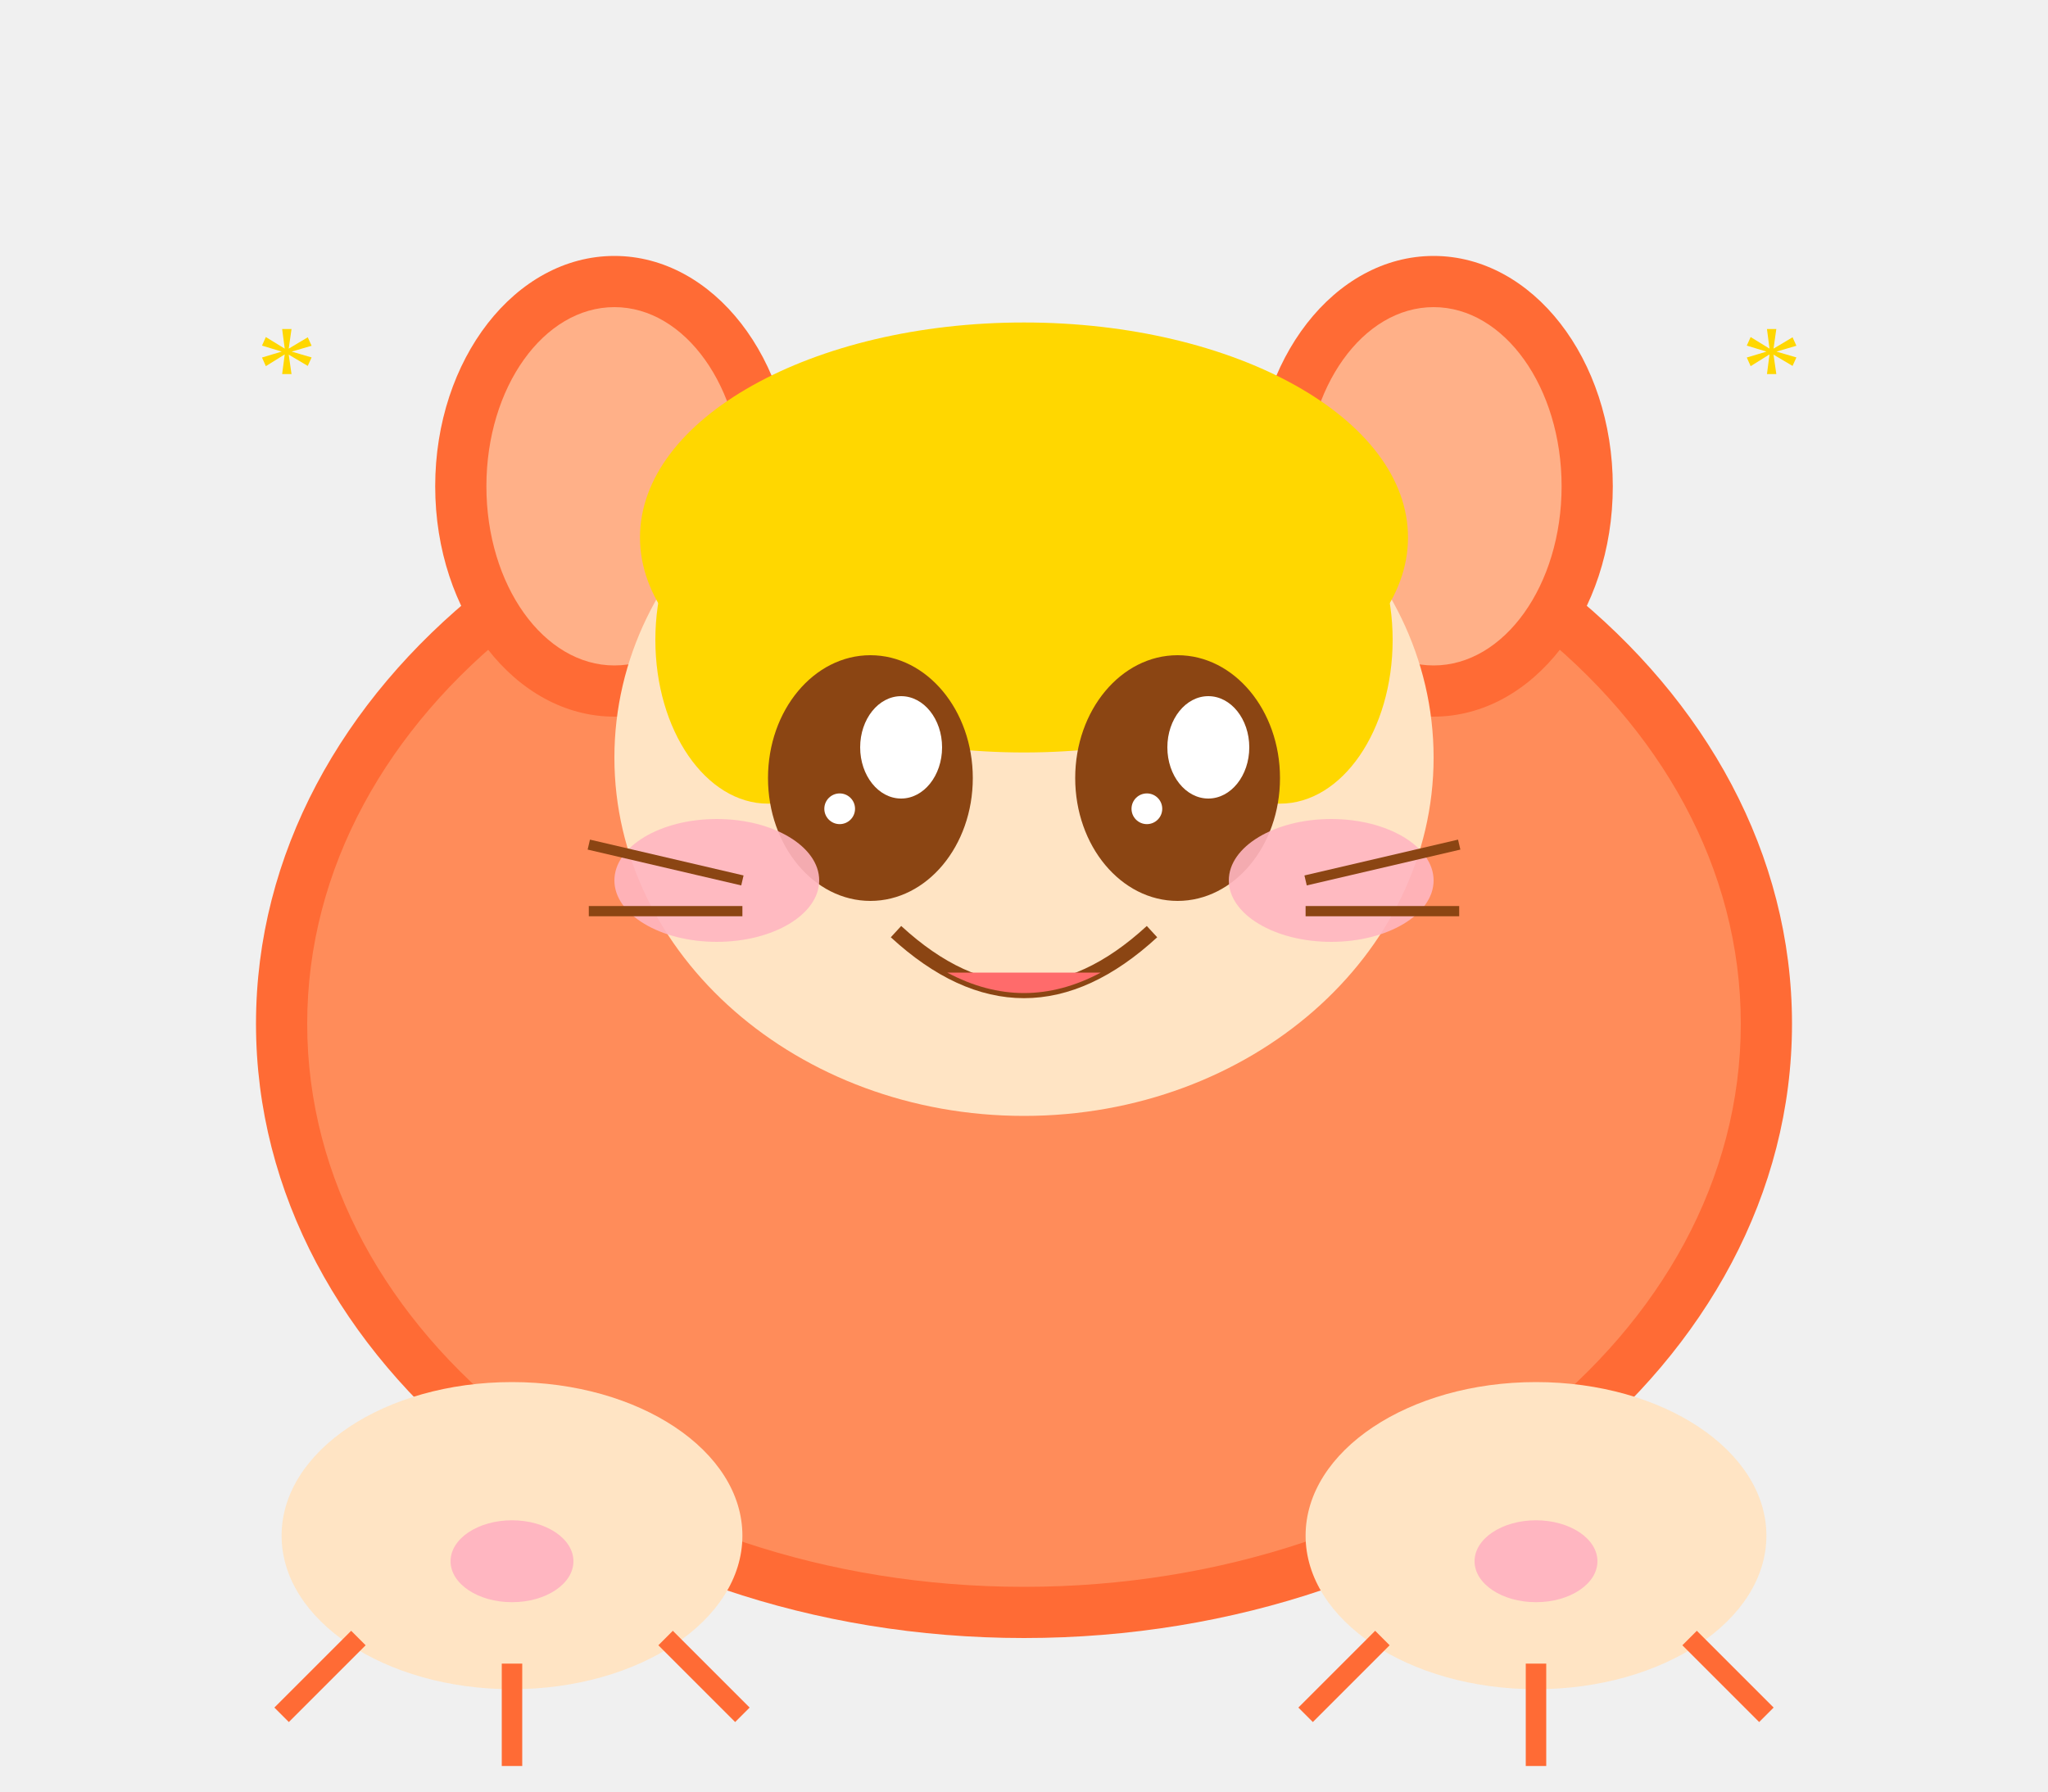
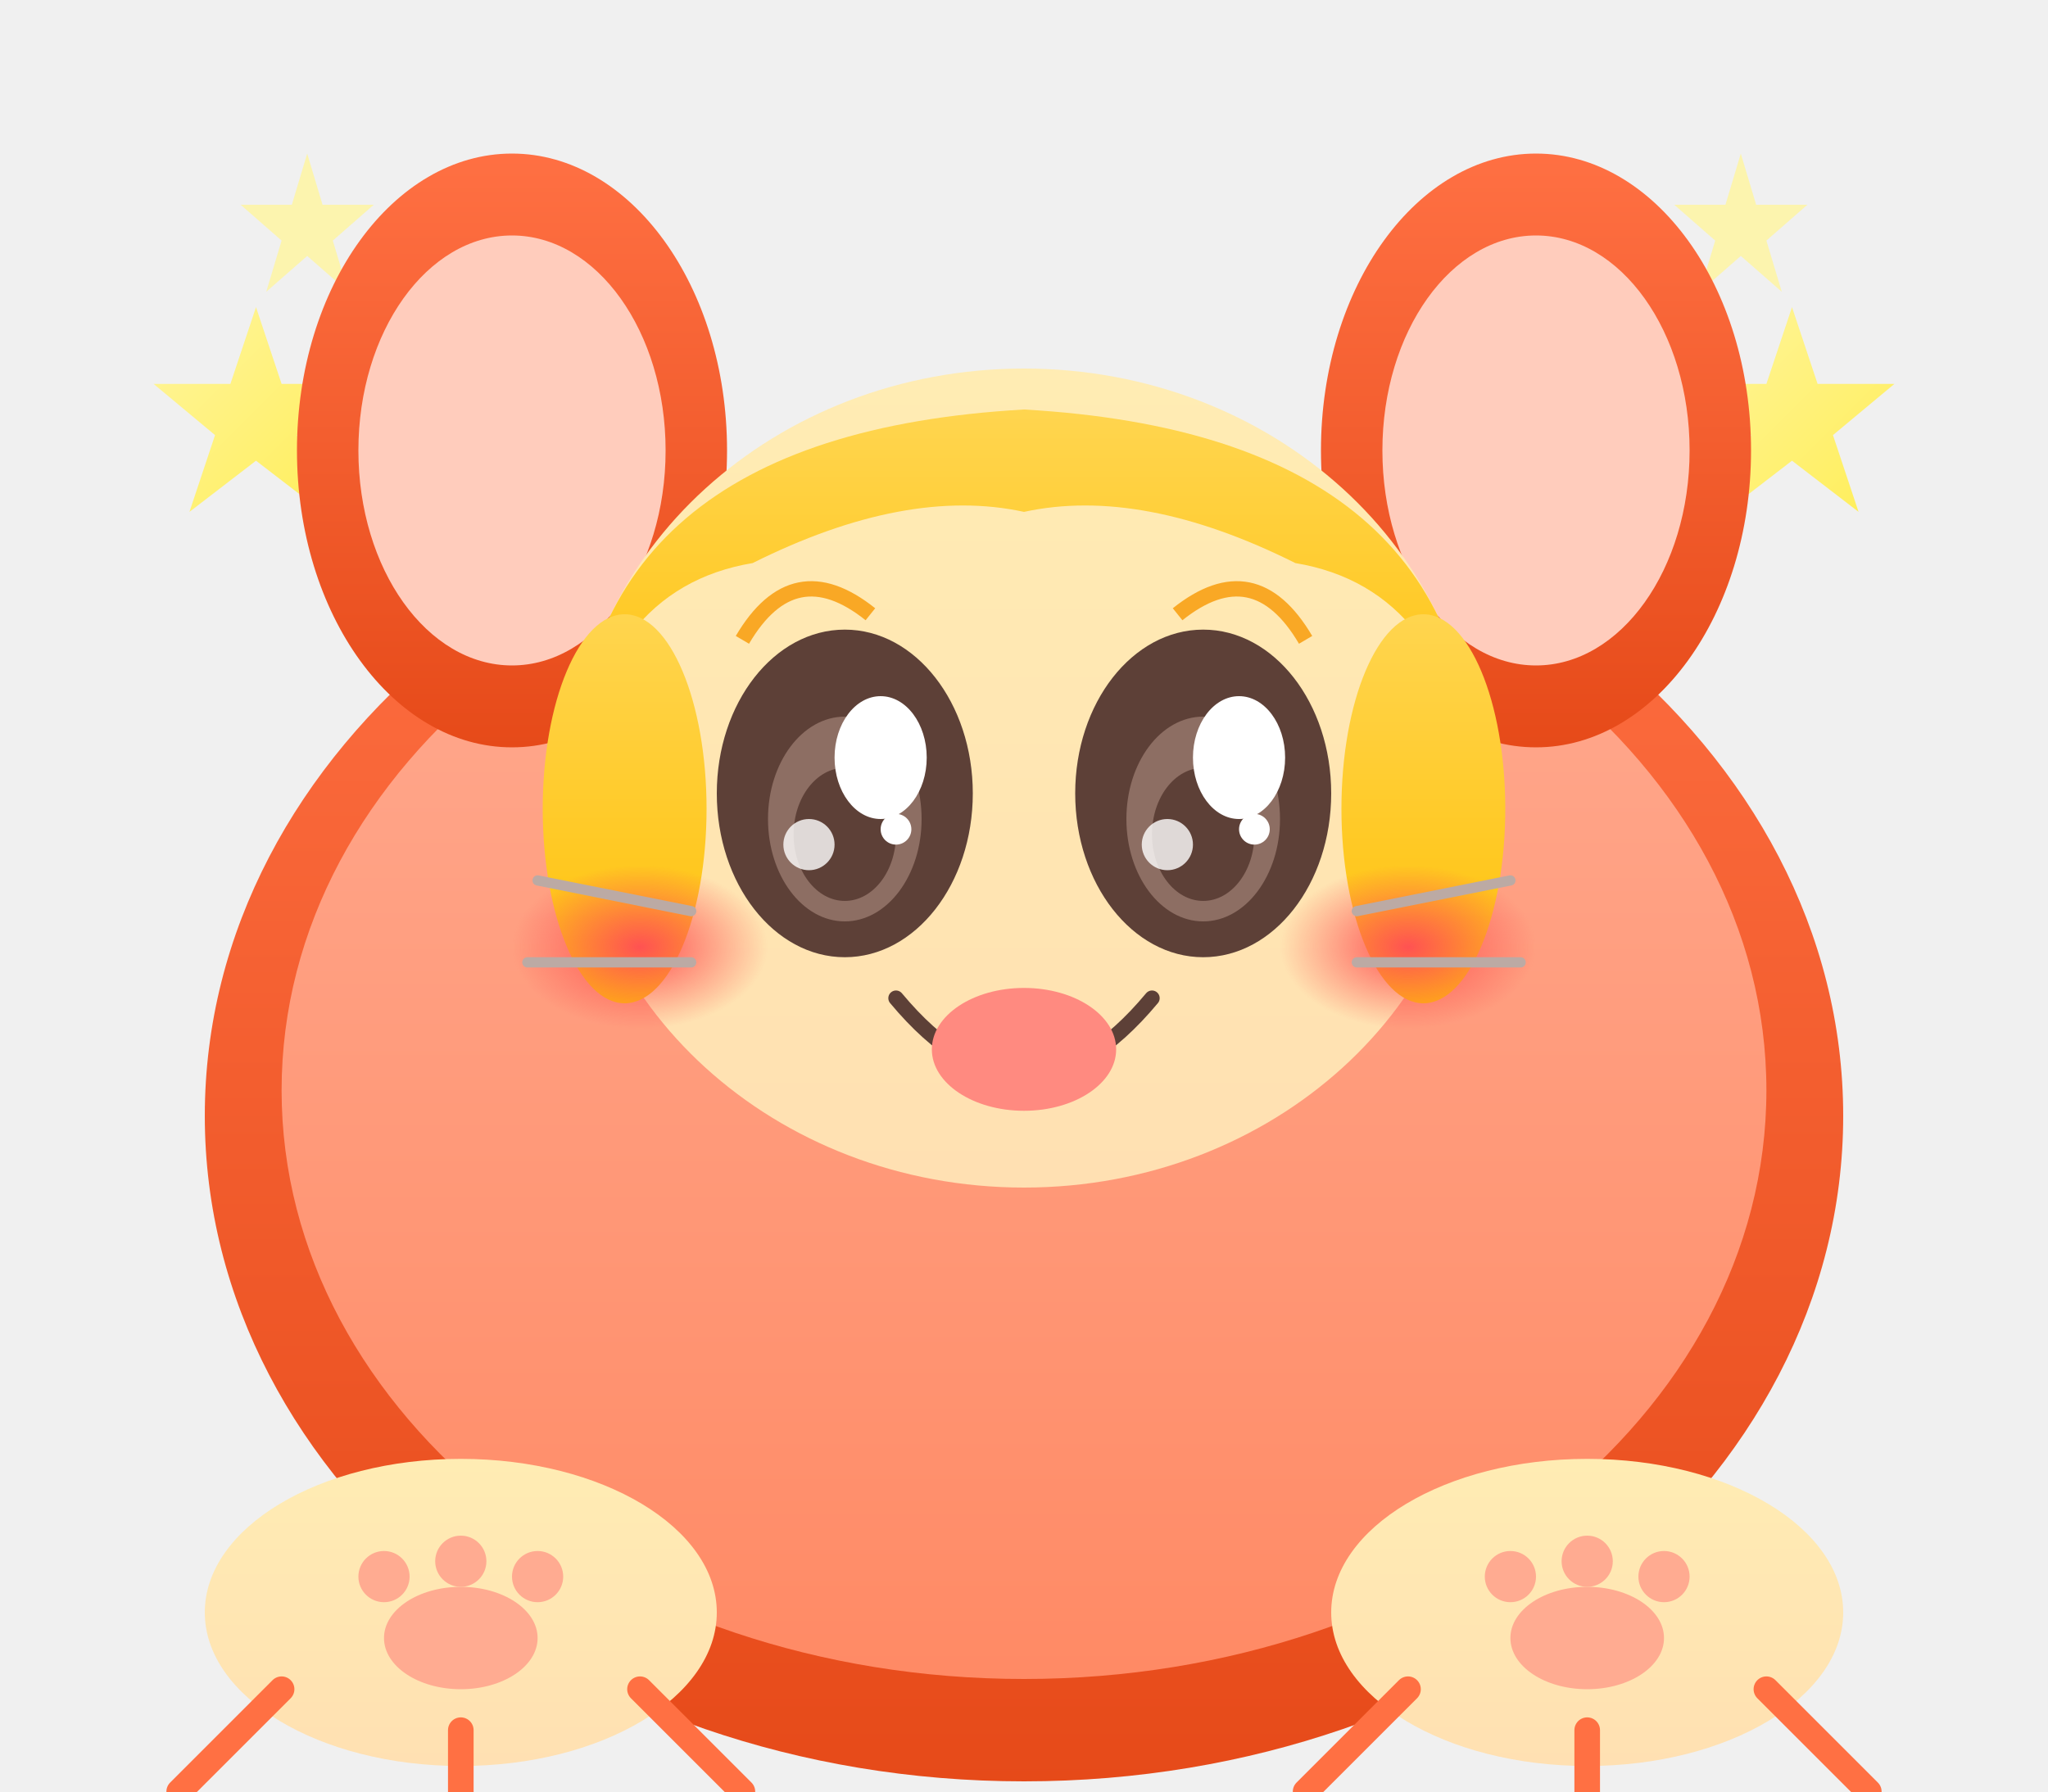
<svg xmlns="http://www.w3.org/2000/svg" viewBox="0 0 400 350">
-   <ellipse cx="200" cy="200" rx="150" ry="120" fill="#FF6B35" />
-   <ellipse cx="200" cy="200" rx="140" ry="110" fill="#FF8C5A" />
-   <ellipse cx="120" cy="95" rx="35" ry="45" fill="#FF6B35" />
-   <ellipse cx="280" cy="95" rx="35" ry="45" fill="#FF6B35" />
-   <ellipse cx="120" cy="95" rx="25" ry="35" fill="#FFB088" />
-   <ellipse cx="280" cy="95" rx="25" ry="35" fill="#FFB088" />
-   <ellipse cx="200" cy="148" rx="80" ry="70" fill="#FFE4C4" />
-   <ellipse cx="200" cy="105" rx="75" ry="42" fill="#FFD700" />
-   <ellipse cx="150" cy="125" rx="22" ry="32" fill="#FFD700" />
-   <ellipse cx="250" cy="125" rx="22" ry="32" fill="#FFD700" />
-   <ellipse cx="170" cy="152" rx="20" ry="24" fill="#8B4513" />
-   <ellipse cx="230" cy="152" rx="20" ry="24" fill="#8B4513" />
-   <ellipse cx="176" cy="146" rx="8" ry="10" fill="#FFF" />
-   <ellipse cx="236" cy="146" rx="8" ry="10" fill="#FFF" />
-   <circle cx="164" cy="158" r="3" fill="#FFF" />
-   <circle cx="224" cy="158" r="3" fill="#FFF" />
-   <ellipse cx="140" cy="172" rx="20" ry="12" fill="#FFB6C1" opacity="0.9" />
-   <ellipse cx="260" cy="172" rx="20" ry="12" fill="#FFB6C1" opacity="0.9" />
-   <path d="M 175 182 Q 200 205 225 182" stroke="#8B4513" stroke-width="3" fill="none" />
-   <path d="M 185 190 Q 200 198 215 190" fill="#FF6B6B" />
-   <line x1="115" y1="165" x2="145" y2="172" stroke="#8B4513" stroke-width="2" />
-   <line x1="115" y1="178" x2="145" y2="178" stroke="#8B4513" stroke-width="2" />
-   <line x1="285" y1="165" x2="255" y2="172" stroke="#8B4513" stroke-width="2" />
-   <line x1="285" y1="178" x2="255" y2="178" stroke="#8B4513" stroke-width="2" />
-   <ellipse cx="100" cy="300" rx="45" ry="30" fill="#FFE4C4" />
-   <line x1="70" y1="320" x2="55" y2="335" stroke="#FF6B35" stroke-width="4" />
-   <line x1="100" y1="325" x2="100" y2="345" stroke="#FF6B35" stroke-width="4" />
-   <line x1="130" y1="320" x2="145" y2="335" stroke="#FF6B35" stroke-width="4" />
-   <ellipse cx="300" cy="300" rx="45" ry="30" fill="#FFE4C4" />
-   <line x1="270" y1="320" x2="255" y2="335" stroke="#FF6B35" stroke-width="4" />
-   <line x1="300" y1="325" x2="300" y2="345" stroke="#FF6B35" stroke-width="4" />
-   <line x1="330" y1="320" x2="345" y2="335" stroke="#FF6B35" stroke-width="4" />
-   <ellipse cx="100" cy="305" rx="12" ry="8" fill="#FFB6C1" />
-   <ellipse cx="300" cy="305" rx="12" ry="8" fill="#FFB6C1" />
-   <text x="50" y="80" font-size="24" fill="#FFD700">*</text>
-   <text x="340" y="80" font-size="24" fill="#FFD700">*</text>
+   <defs>
+     <linearGradient id="hoodieGrad" x1="0%" y1="0%" x2="0%" y2="100%">
+       <stop offset="0%" style="stop-color:#FF7043" />
+       <stop offset="100%" style="stop-color:#E64A19" />
+     </linearGradient>
+     <linearGradient id="hoodieInner" x1="0%" y1="0%" x2="0%" y2="100%">
+       <stop offset="0%" style="stop-color:#FFAB91" />
+       <stop offset="100%" style="stop-color:#FF8A65" />
+     </linearGradient>
+     <linearGradient id="hairGrad" x1="0%" y1="0%" x2="0%" y2="100%">
+       <stop offset="0%" style="stop-color:#FFD54F" />
+       <stop offset="100%" style="stop-color:#FFC107" />
+     </linearGradient>
+     <linearGradient id="skinGrad" x1="0%" y1="0%" x2="0%" y2="100%">
+       <stop offset="0%" style="stop-color:#FFECB3" />
+       <stop offset="100%" style="stop-color:#FFE0B2" />
+     </linearGradient>
+     <radialGradient id="blushGrad" cx="50%" cy="50%" r="50%">
+       <stop offset="0%" style="stop-color:#FF5252;stop-opacity:1" />
+       <stop offset="100%" style="stop-color:#FF5252;stop-opacity:0" />
+     </radialGradient>
+     <linearGradient id="sparkleGrad" x1="0%" y1="0%" x2="100%" y2="100%">
+       <stop offset="0%" style="stop-color:#FFF59D" />
+       <stop offset="100%" style="stop-color:#FFEE58" />
+     </linearGradient>
+   </defs>
+   <polygon points="50,60 55,75 70,75 58,85 63,100 50,90 37,100 42,85 30,75 45,75" fill="url(#sparkleGrad)" />
+   <polygon points="350,60 355,75 370,75 358,85 363,100 350,90 337,100 342,85 330,75 345,75" fill="url(#sparkleGrad)" />
+   <polygon points="60,30 63,40 73,40 65,47 68,57 60,50 52,57 55,47 47,40 57,40" fill="#FFF59D" opacity="0.8" />
+   <polygon points="340,30 343,40 353,40 345,47 348,57 340,50 332,57 335,47 327,40 337,40" fill="#FFF59D" opacity="0.8" />
+   <ellipse cx="200" cy="218" rx="160" ry="130" fill="url(#hoodieGrad)" />
+   <ellipse cx="200" cy="213" rx="145" ry="115" fill="url(#hoodieInner)" />
+   <ellipse cx="100" cy="88" rx="42" ry="58" fill="url(#hoodieGrad)" />
+   <ellipse cx="300" cy="88" rx="42" ry="58" fill="url(#hoodieGrad)" />
+   <ellipse cx="100" cy="88" rx="30" ry="42" fill="#FFCCBC" />
+   <ellipse cx="300" cy="88" rx="30" ry="42" fill="#FFCCBC" />
+   <ellipse cx="200" cy="152" rx="88" ry="80" fill="url(#skinGrad)" />
+   <path d="M 112 155 Q 112 85 200 80 Q 288 85 288 155 Q 283 115 253 110 Q 223 95 200 100 Q 177 95 147 110 Q 117 115 112 155" fill="url(#hairGrad)" />
+   <path d="M 145 125 Q 155 108 170 120" fill="none" stroke="#F9A825" stroke-width="3" />
+   <path d="M 230 120 Q 245 108 255 125" fill="none" stroke="#F9A825" stroke-width="3" />
+   <ellipse cx="122" cy="158" rx="16" ry="38" fill="url(#hairGrad)" />
+   <ellipse cx="278" cy="158" rx="16" ry="38" fill="url(#hairGrad)" />
+   <ellipse cx="165" cy="155" rx="25" ry="32" fill="#5D4037" />
+   <ellipse cx="235" cy="155" rx="25" ry="32" fill="#5D4037" />
+   <ellipse cx="165" cy="160" rx="15" ry="20" fill="#8D6E63" />
+   <ellipse cx="235" cy="160" rx="15" ry="20" fill="#8D6E63" />
+   <ellipse cx="165" cy="163" rx="10" ry="13" fill="#5D4037" />
+   <ellipse cx="235" cy="163" rx="10" ry="13" fill="#5D4037" />
+   <ellipse cx="172" cy="148" rx="9" ry="12" fill="#FFF" />
+   <ellipse cx="242" cy="148" rx="9" ry="12" fill="#FFF" />
+   <circle cx="158" cy="165" r="5" fill="#FFF" opacity="0.8" />
+   <circle cx="228" cy="165" r="5" fill="#FFF" opacity="0.8" />
+   <circle cx="175" cy="162" r="3" fill="#FFF" />
+   <circle cx="245" cy="162" r="3" fill="#FFF" />
+   <ellipse cx="125" cy="185" rx="25" ry="16" fill="url(#blushGrad)" />
+   <ellipse cx="275" cy="185" rx="25" ry="16" fill="url(#blushGrad)" />
+   <path d="M 175 195 Q 200 225 225 195" stroke="#5D4037" stroke-width="3" fill="none" stroke-linecap="round" />
+   <ellipse cx="200" cy="205" rx="18" ry="12" fill="#FF8A80" />
+   <line x1="105" y1="172" x2="135" y2="178" stroke="#BCAAA4" stroke-width="2" stroke-linecap="round" />
+   <line x1="103" y1="188" x2="135" y2="188" stroke="#BCAAA4" stroke-width="2" stroke-linecap="round" />
+   <line x1="295" y1="172" x2="265" y2="178" stroke="#BCAAA4" stroke-width="2" stroke-linecap="round" />
+   <line x1="297" y1="188" x2="265" y2="188" stroke="#BCAAA4" stroke-width="2" stroke-linecap="round" />
+   <ellipse cx="90" cy="315" rx="50" ry="30" fill="url(#skinGrad)" />
+   <ellipse cx="90" cy="320" rx="15" ry="10" fill="#FFAB91" />
+   <circle cx="75" cy="308" r="5" fill="#FFAB91" />
+   <circle cx="90" cy="305" r="5" fill="#FFAB91" />
+   <circle cx="105" cy="308" r="5" fill="#FFAB91" />
+   <ellipse cx="310" cy="315" rx="50" ry="30" fill="url(#skinGrad)" />
+   <ellipse cx="310" cy="320" rx="15" ry="10" fill="#FFAB91" />
+   <circle cx="295" cy="308" r="5" fill="#FFAB91" />
+   <circle cx="310" cy="305" r="5" fill="#FFAB91" />
+   <circle cx="325" cy="308" r="5" fill="#FFAB91" />
+   <line x1="55" y1="330" x2="35" y2="350" stroke="#FF7043" stroke-width="5" stroke-linecap="round" />
+   <line x1="90" y1="338" x2="90" y2="360" stroke="#FF7043" stroke-width="5" stroke-linecap="round" />
+   <line x1="125" y1="330" x2="145" y2="350" stroke="#FF7043" stroke-width="5" stroke-linecap="round" />
+   <line x1="275" y1="330" x2="255" y2="350" stroke="#FF7043" stroke-width="5" stroke-linecap="round" />
+   <line x1="310" y1="338" x2="310" y2="360" stroke="#FF7043" stroke-width="5" stroke-linecap="round" />
+   <line x1="345" y1="330" x2="365" y2="350" stroke="#FF7043" stroke-width="5" stroke-linecap="round" />
</svg>
